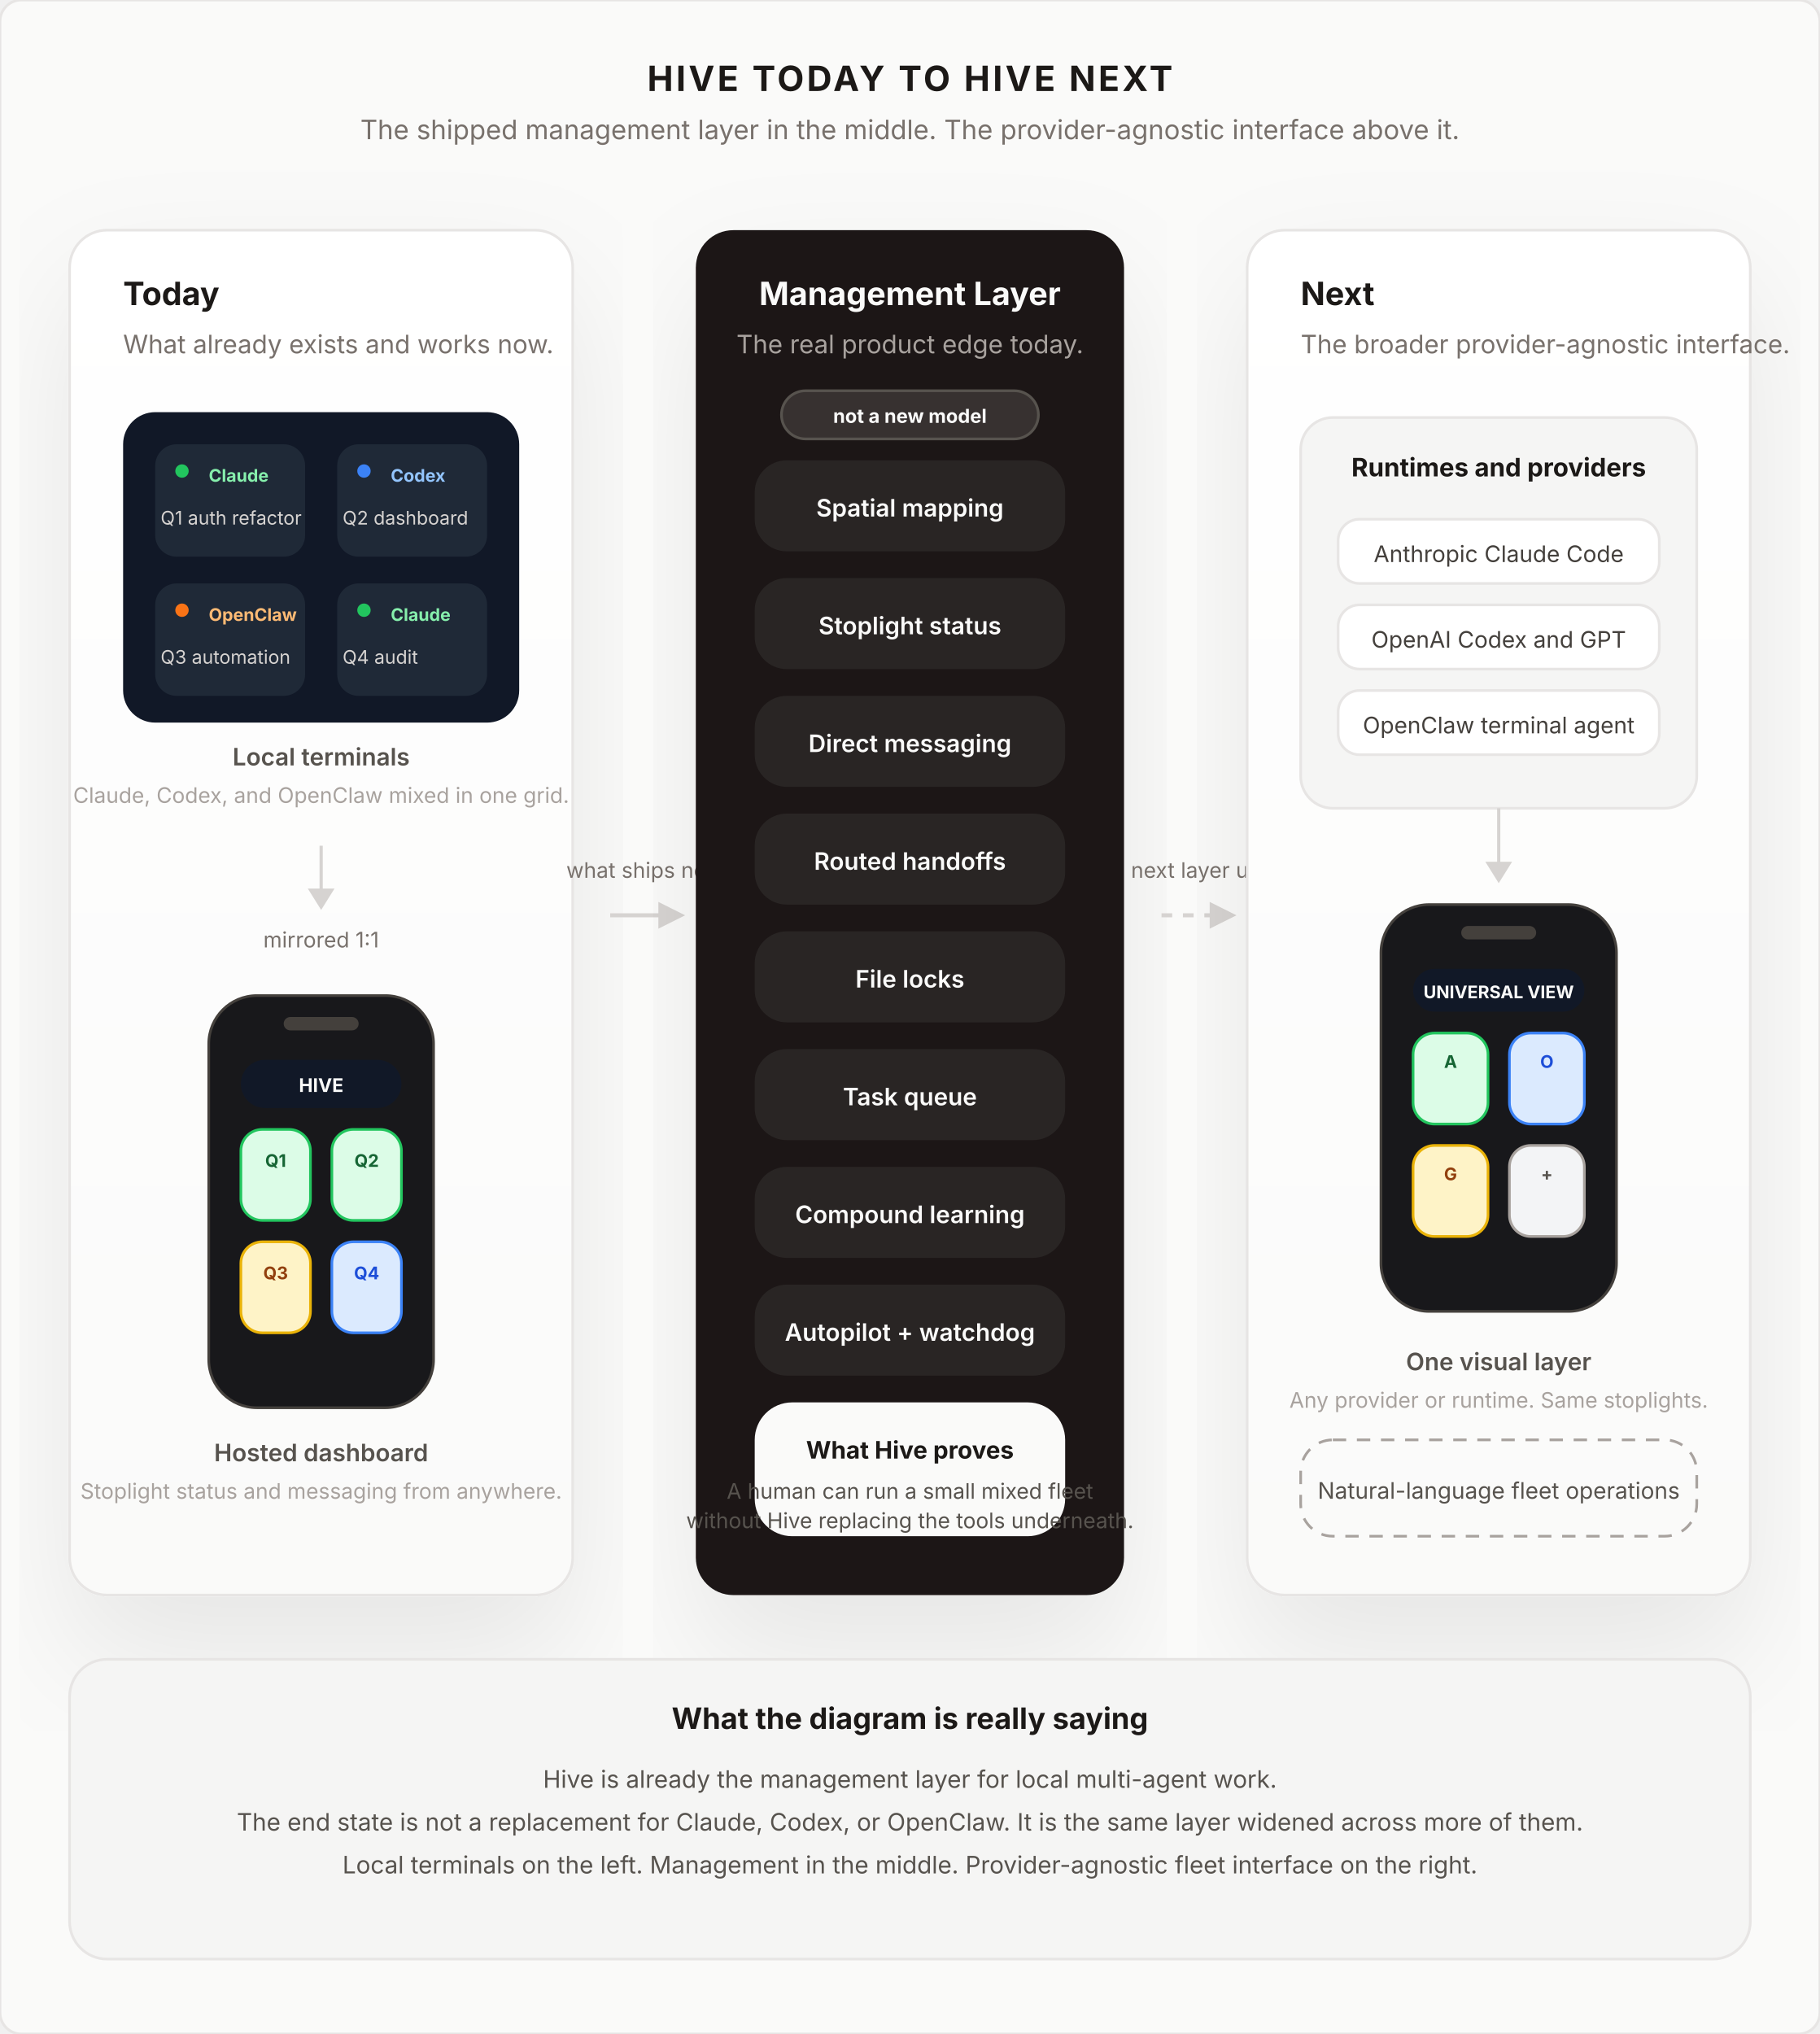
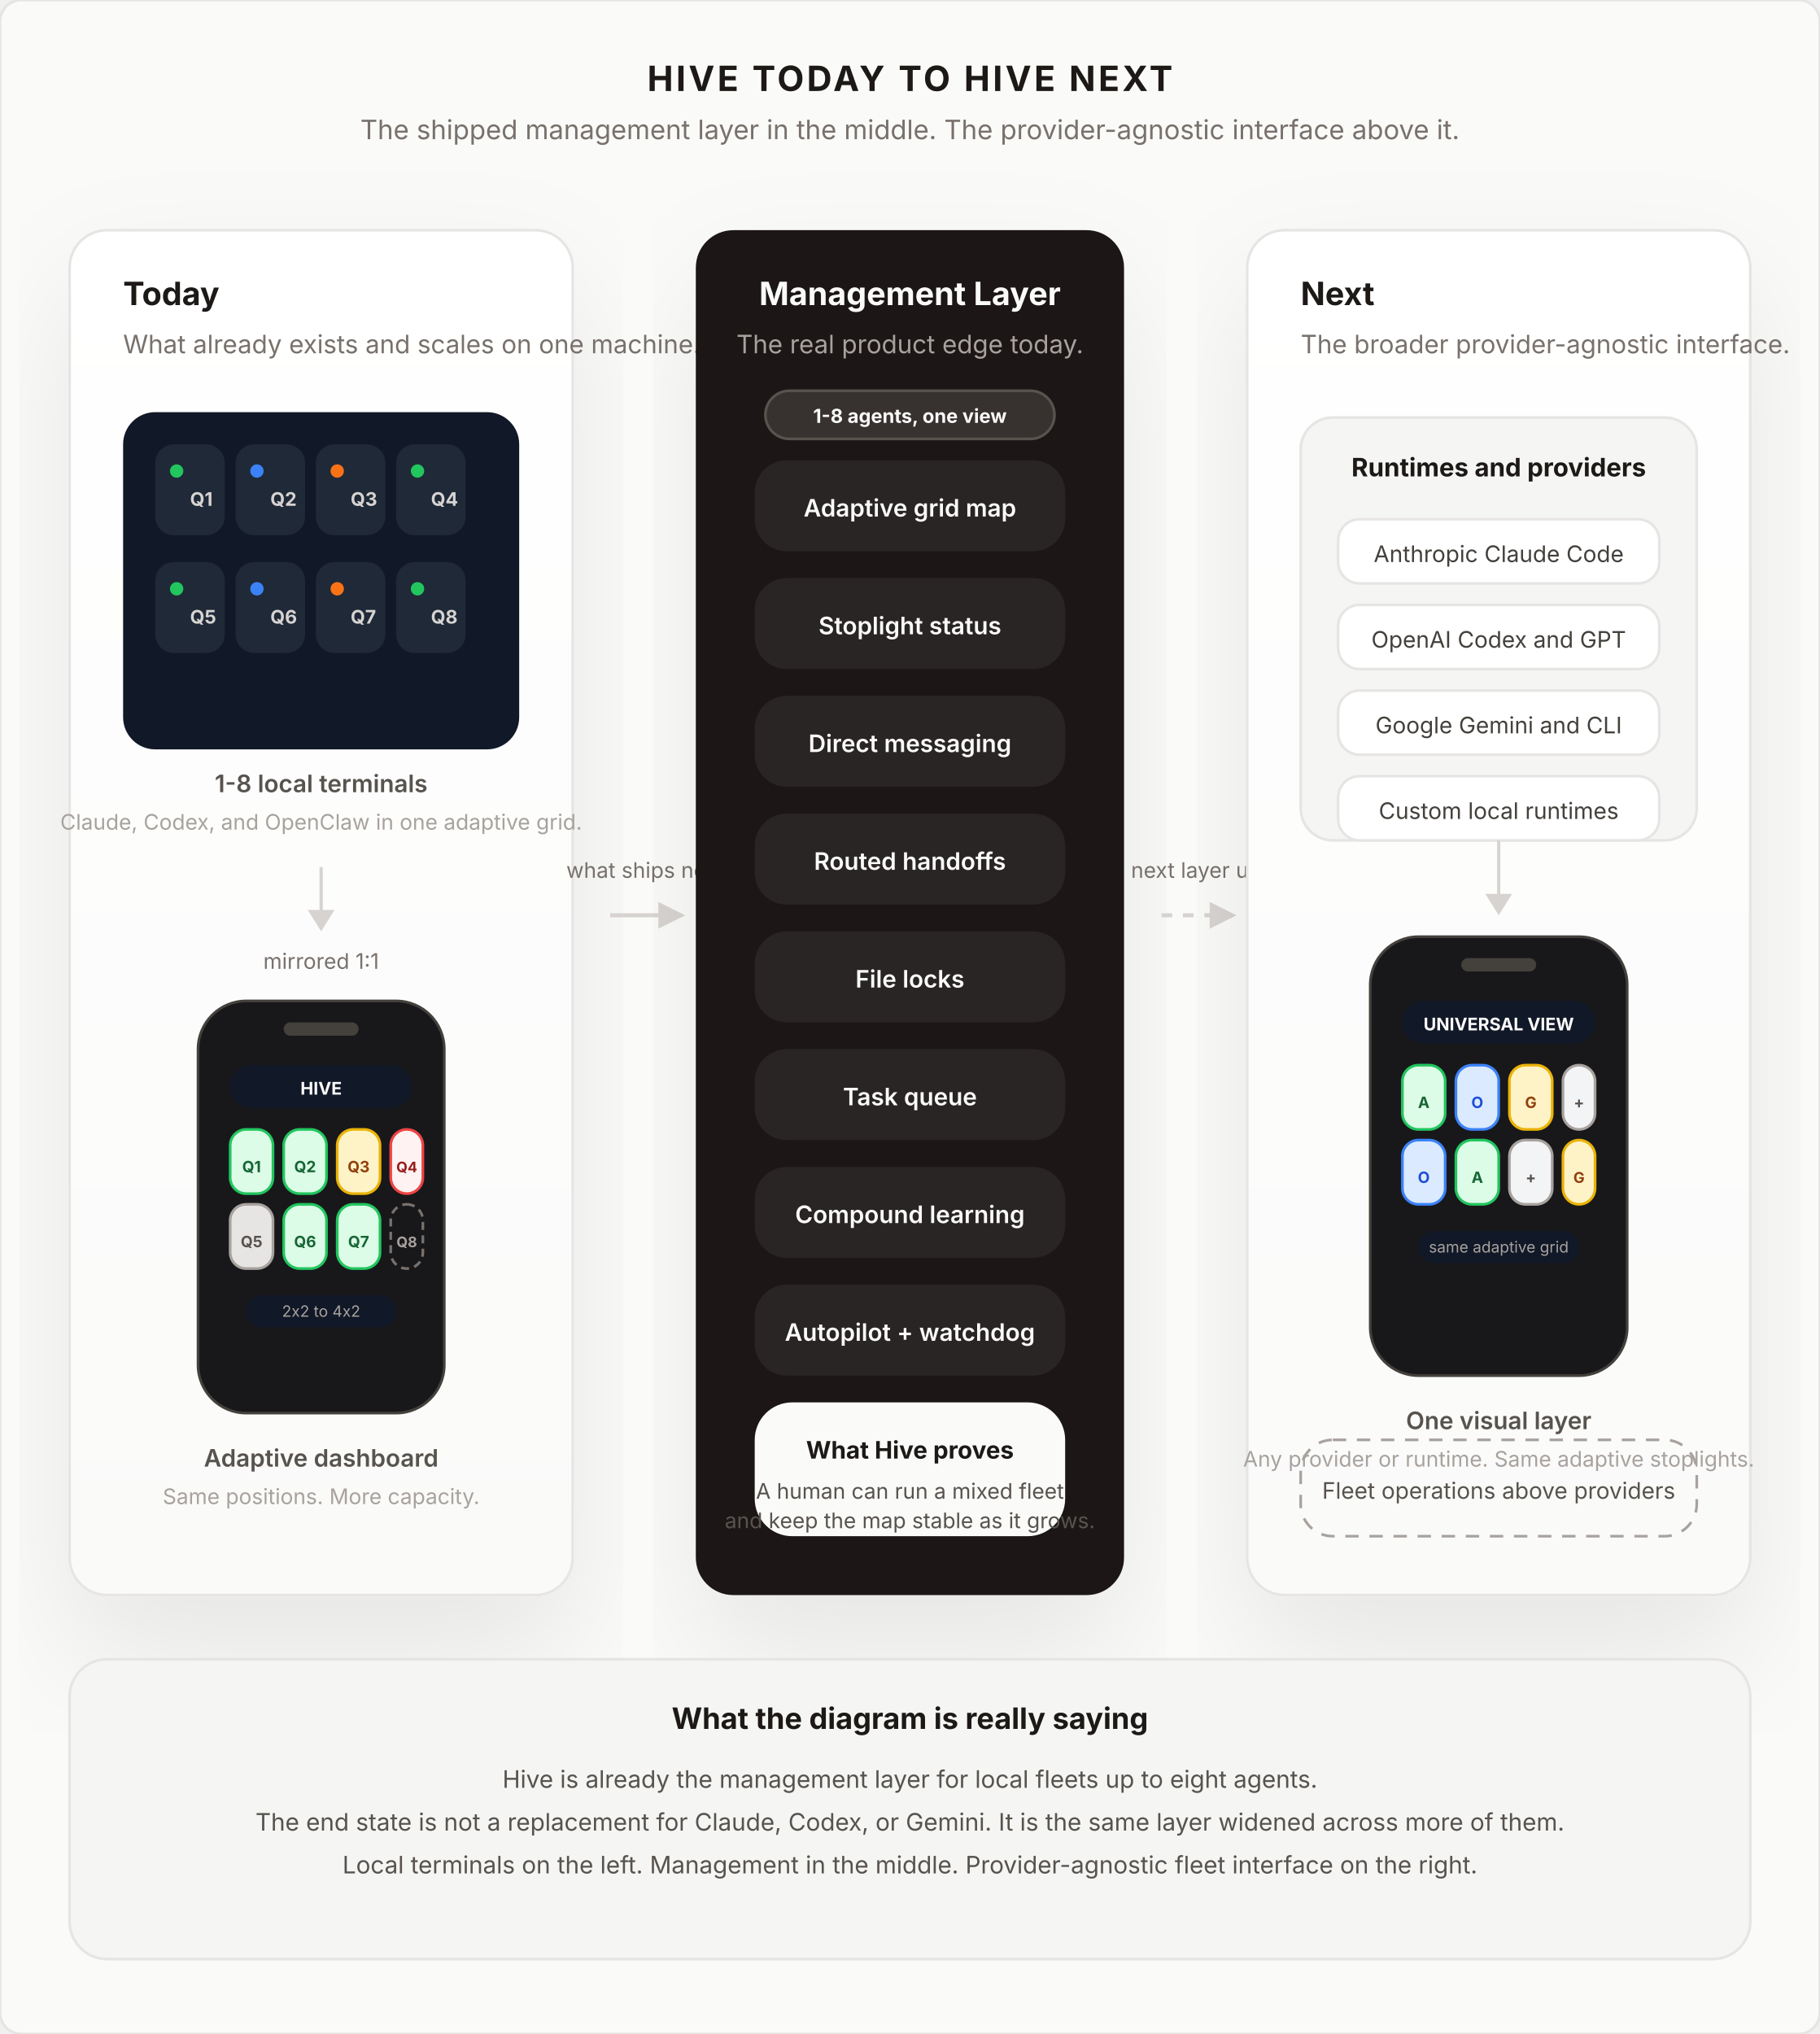
<svg xmlns="http://www.w3.org/2000/svg" viewBox="0 0 680 760" fill="none">
  <defs>
    <filter id="shadow">
      <feDropShadow dx="0" dy="10" stdDeviation="18" flood-color="#000" flood-opacity="0.12" />
      <feDropShadow dx="0" dy="22" stdDeviation="24" flood-color="#000" flood-opacity="0.08" />
    </filter>
    <linearGradient id="soft" x1="0" y1="0" x2="0" y2="1">
      <stop offset="0%" stop-color="#ffffff" />
      <stop offset="100%" stop-color="#fafaf9" />
    </linearGradient>
  </defs>
  <style>
    text { font-family: -apple-system, BlinkMacSystemFont, 'Segoe UI', sans-serif; }
  </style>
  <rect width="680" height="760" rx="8" fill="#fafaf9" stroke="#e7e5e4" stroke-width="1" />
  <text x="340" y="34" text-anchor="middle" font-size="13" font-weight="700" fill="#1c1917" letter-spacing="0.08em">HIVE TODAY TO HIVE NEXT</text>
  <text x="340" y="52" text-anchor="middle" font-size="10" fill="#78716c">The shipped management layer in the middle. The provider-agnostic interface above it.</text>
  <rect x="26" y="86" width="188" height="510" rx="14" fill="url(#soft)" stroke="#e7e5e4" stroke-width="1" filter="url(#shadow)" />
  <text x="46" y="114" font-size="12" font-weight="700" fill="#1c1917">Today</text>
-   <text x="46" y="132" font-size="9.5" fill="#78716c">What already exists and works now.</text>
-   <rect x="46" y="154" width="148" height="116" rx="12" fill="#111827" />
-   <rect x="58" y="166" width="56" height="42" rx="8" fill="#1f2937" />
-   <circle cx="68" cy="176" r="2.5" fill="#22c55e" />
-   <text x="78" y="180" font-size="6.5" font-weight="700" fill="#86efac">Claude</text>
-   <text x="60" y="196" font-size="7" fill="#d6d3d1">Q1 auth refactor</text>
-   <rect x="126" y="166" width="56" height="42" rx="8" fill="#1f2937" />
-   <circle cx="136" cy="176" r="2.5" fill="#3b82f6" />
-   <text x="146" y="180" font-size="6.5" font-weight="700" fill="#93c5fd">Codex</text>
-   <text x="128" y="196" font-size="7" fill="#d6d3d1">Q2 dashboard</text>
-   <rect x="58" y="218" width="56" height="42" rx="8" fill="#1f2937" />
-   <circle cx="68" cy="228" r="2.5" fill="#f97316" />
-   <text x="78" y="232" font-size="6.5" font-weight="700" fill="#fdba74">OpenClaw</text>
-   <text x="60" y="248" font-size="7" fill="#d6d3d1">Q3 automation</text>
-   <rect x="126" y="218" width="56" height="42" rx="8" fill="#1f2937" />
-   <circle cx="136" cy="228" r="2.5" fill="#22c55e" />
-   <text x="146" y="232" font-size="6.5" font-weight="700" fill="#86efac">Claude</text>
-   <text x="128" y="248" font-size="7" fill="#d6d3d1">Q4 audit</text>
-   <text x="120" y="286" text-anchor="middle" font-size="9" font-weight="600" fill="#57534e">Local terminals</text>
-   <text x="120" y="300" text-anchor="middle" font-size="8" fill="#a8a29e">Claude, Codex, and OpenClaw mixed in one grid.</text>
-   <line x1="120" y1="316" x2="120" y2="336" stroke="#d6d3d1" stroke-width="1.2" />
-   <polygon points="115,332 120,340 125,332" fill="#d6d3d1" />
-   <text x="120" y="354" text-anchor="middle" font-size="8" fill="#78716c">mirrored 1:1</text>
-   <rect x="78" y="372" width="84" height="154" rx="18" fill="#18181b" stroke="#44403c" stroke-width="1" />
-   <rect x="106" y="380" width="28" height="5" rx="2.5" fill="#44403c" />
-   <rect x="90" y="396" width="60" height="18" rx="9" fill="#111827" />
-   <text x="120" y="408" text-anchor="middle" font-size="7" font-weight="700" fill="#fafaf9">HIVE</text>
-   <rect x="90" y="422" width="26" height="34" rx="8" fill="#dcfce7" stroke="#22c55e" stroke-width="1" />
-   <text x="103" y="436" text-anchor="middle" font-size="6.5" font-weight="700" fill="#166534">Q1</text>
-   <rect x="124" y="422" width="26" height="34" rx="8" fill="#dcfce7" stroke="#22c55e" stroke-width="1" />
-   <text x="137" y="436" text-anchor="middle" font-size="6.5" font-weight="700" fill="#166534">Q2</text>
-   <rect x="90" y="464" width="26" height="34" rx="8" fill="#fef3c7" stroke="#eab308" stroke-width="1" />
-   <text x="103" y="478" text-anchor="middle" font-size="6.5" font-weight="700" fill="#92400e">Q3</text>
-   <rect x="124" y="464" width="26" height="34" rx="8" fill="#dbeafe" stroke="#3b82f6" stroke-width="1" />
-   <text x="137" y="478" text-anchor="middle" font-size="6.5" font-weight="700" fill="#1d4ed8">Q4</text>
-   <text x="120" y="546" text-anchor="middle" font-size="9" font-weight="600" fill="#57534e">Hosted dashboard</text>
-   <text x="120" y="560" text-anchor="middle" font-size="8" fill="#a8a29e">Stoplight status and messaging from anywhere.</text>
+   <text x="46" y="132" font-size="9.5" fill="#78716c">What already exists and scales on one machine.</text>
+   <rect x="46" y="154" width="148" height="126" rx="12" fill="#111827" />
+   <rect x="58" y="166" width="26" height="34" rx="7" fill="#1f2937" />
+   <circle cx="66" cy="176" r="2.5" fill="#22c55e" />
+   <text x="71" y="189" font-size="7" font-weight="700" fill="#d6d3d1">Q1</text>
+   <rect x="88" y="166" width="26" height="34" rx="7" fill="#1f2937" />
+   <circle cx="96" cy="176" r="2.5" fill="#3b82f6" />
+   <text x="101" y="189" font-size="7" font-weight="700" fill="#d6d3d1">Q2</text>
+   <rect x="118" y="166" width="26" height="34" rx="7" fill="#1f2937" />
+   <circle cx="126" cy="176" r="2.5" fill="#f97316" />
+   <text x="131" y="189" font-size="7" font-weight="700" fill="#d6d3d1">Q3</text>
+   <rect x="148" y="166" width="26" height="34" rx="7" fill="#1f2937" />
+   <circle cx="156" cy="176" r="2.5" fill="#22c55e" />
+   <text x="161" y="189" font-size="7" font-weight="700" fill="#d6d3d1">Q4</text>
+   <rect x="58" y="210" width="26" height="34" rx="7" fill="#1f2937" />
+   <circle cx="66" cy="220" r="2.5" fill="#22c55e" />
+   <text x="71" y="233" font-size="7" font-weight="700" fill="#d6d3d1">Q5</text>
+   <rect x="88" y="210" width="26" height="34" rx="7" fill="#1f2937" />
+   <circle cx="96" cy="220" r="2.5" fill="#3b82f6" />
+   <text x="101" y="233" font-size="7" font-weight="700" fill="#d6d3d1">Q6</text>
+   <rect x="118" y="210" width="26" height="34" rx="7" fill="#1f2937" />
+   <circle cx="126" cy="220" r="2.5" fill="#f97316" />
+   <text x="131" y="233" font-size="7" font-weight="700" fill="#d6d3d1">Q7</text>
+   <rect x="148" y="210" width="26" height="34" rx="7" fill="#1f2937" />
+   <circle cx="156" cy="220" r="2.5" fill="#22c55e" />
+   <text x="161" y="233" font-size="7" font-weight="700" fill="#d6d3d1">Q8</text>
+   <text x="120" y="296" text-anchor="middle" font-size="9" font-weight="600" fill="#57534e">1-8 local terminals</text>
+   <text x="120" y="310" text-anchor="middle" font-size="8" fill="#a8a29e">Claude, Codex, and OpenClaw in one adaptive grid.</text>
+   <line x1="120" y1="324" x2="120" y2="344" stroke="#d6d3d1" stroke-width="1.2" />
+   <polygon points="115,340 120,348 125,340" fill="#d6d3d1" />
+   <text x="120" y="362" text-anchor="middle" font-size="8" fill="#78716c">mirrored 1:1</text>
+   <rect x="74" y="374" width="92" height="154" rx="18" fill="#18181b" stroke="#44403c" stroke-width="1" />
+   <rect x="106" y="382" width="28" height="5" rx="2.5" fill="#44403c" />
+   <rect x="86" y="398" width="68" height="16" rx="8" fill="#111827" />
+   <text x="120" y="409" text-anchor="middle" font-size="6.5" font-weight="700" fill="#fafaf9">HIVE</text>
+   <rect x="86" y="422" width="16" height="24" rx="6" fill="#dcfce7" stroke="#22c55e" stroke-width="1" />
+   <text x="94" y="438" text-anchor="middle" font-size="5.8" font-weight="700" fill="#166534">Q1</text>
+   <rect x="106" y="422" width="16" height="24" rx="6" fill="#dcfce7" stroke="#22c55e" stroke-width="1" />
+   <text x="114" y="438" text-anchor="middle" font-size="5.8" font-weight="700" fill="#166534">Q2</text>
+   <rect x="126" y="422" width="16" height="24" rx="6" fill="#fef3c7" stroke="#eab308" stroke-width="1" />
+   <text x="134" y="438" text-anchor="middle" font-size="5.8" font-weight="700" fill="#92400e">Q3</text>
+   <rect x="146" y="422" width="12" height="24" rx="6" fill="#fef2f2" stroke="#ef4444" stroke-width="1" />
+   <text x="152" y="438" text-anchor="middle" font-size="5.4" font-weight="700" fill="#991b1b">Q4</text>
+   <rect x="86" y="450" width="16" height="24" rx="6" fill="#e7e5e4" stroke="#a8a29e" stroke-width="1" />
+   <text x="94" y="466" text-anchor="middle" font-size="5.8" font-weight="700" fill="#57534e">Q5</text>
+   <rect x="106" y="450" width="16" height="24" rx="6" fill="#dcfce7" stroke="#22c55e" stroke-width="1" />
+   <text x="114" y="466" text-anchor="middle" font-size="5.8" font-weight="700" fill="#166534">Q6</text>
+   <rect x="126" y="450" width="16" height="24" rx="6" fill="#dcfce7" stroke="#22c55e" stroke-width="1" />
+   <text x="134" y="466" text-anchor="middle" font-size="5.8" font-weight="700" fill="#166534">Q7</text>
+   <rect x="146" y="450" width="12" height="24" rx="6" fill="none" stroke="#78716c" stroke-width="1" stroke-dasharray="3 2" />
+   <text x="152" y="466" text-anchor="middle" font-size="5.4" font-weight="700" fill="#a8a29e">Q8</text>
+   <rect x="92" y="484" width="56" height="12" rx="6" fill="#111827" />
+   <text x="120" y="492" text-anchor="middle" font-size="5.8" fill="#a8a29e">2x2 to 4x2</text>
+   <text x="120" y="548" text-anchor="middle" font-size="9" font-weight="600" fill="#57534e">Adaptive dashboard</text>
+   <text x="120" y="562" text-anchor="middle" font-size="8" fill="#a8a29e">Same positions. More capacity.</text>
  <line x1="228" y1="342" x2="250" y2="342" stroke="#d6d3d1" stroke-width="1.5" />
  <polygon points="246,337 256,342 246,347" fill="#d6d3d1" />
  <text x="241" y="328" text-anchor="middle" font-size="8" fill="#78716c">what ships now</text>
  <rect x="260" y="86" width="160" height="510" rx="14" fill="#1c1917" filter="url(#shadow)" />
  <text x="340" y="114" text-anchor="middle" font-size="12" font-weight="700" fill="#fafaf9">Management Layer</text>
  <text x="340" y="132" text-anchor="middle" font-size="9.5" fill="#a8a29e">The real product edge today.</text>
-   <rect x="292" y="146" width="96" height="18" rx="9" fill="#fafaf9" fill-opacity="0.12" stroke="#57534e" stroke-width="1" />
-   <text x="340" y="158" text-anchor="middle" font-size="7.2" font-weight="700" fill="#fafaf9">not a new model</text>
+   <rect x="286" y="146" width="108" height="18" rx="9" fill="#fafaf9" fill-opacity="0.12" stroke="#57534e" stroke-width="1" />
+   <text x="340" y="158" text-anchor="middle" font-size="7.2" font-weight="700" fill="#fafaf9">1-8 agents, one view</text>
  <rect x="282" y="172" width="116" height="34" rx="12" fill="#292524" />
-   <text x="340" y="193" text-anchor="middle" font-size="9" font-weight="600" fill="#fafaf9">Spatial mapping</text>
+   <text x="340" y="193" text-anchor="middle" font-size="9" font-weight="600" fill="#fafaf9">Adaptive grid map</text>
  <rect x="282" y="216" width="116" height="34" rx="12" fill="#292524" />
  <text x="340" y="237" text-anchor="middle" font-size="9" font-weight="600" fill="#fafaf9">Stoplight status</text>
  <rect x="282" y="260" width="116" height="34" rx="12" fill="#292524" />
  <text x="340" y="281" text-anchor="middle" font-size="9" font-weight="600" fill="#fafaf9">Direct messaging</text>
  <rect x="282" y="304" width="116" height="34" rx="12" fill="#292524" />
  <text x="340" y="325" text-anchor="middle" font-size="9" font-weight="600" fill="#fafaf9">Routed handoffs</text>
  <rect x="282" y="348" width="116" height="34" rx="12" fill="#292524" />
  <text x="340" y="369" text-anchor="middle" font-size="9" font-weight="600" fill="#fafaf9">File locks</text>
  <rect x="282" y="392" width="116" height="34" rx="12" fill="#292524" />
  <text x="340" y="413" text-anchor="middle" font-size="9" font-weight="600" fill="#fafaf9">Task queue</text>
  <rect x="282" y="436" width="116" height="34" rx="12" fill="#292524" />
  <text x="340" y="457" text-anchor="middle" font-size="9" font-weight="600" fill="#fafaf9">Compound learning</text>
  <rect x="282" y="480" width="116" height="34" rx="12" fill="#292524" />
  <text x="340" y="501" text-anchor="middle" font-size="9" font-weight="600" fill="#fafaf9">Autopilot + watchdog</text>
  <rect x="282" y="524" width="116" height="50" rx="14" fill="#fafaf9" />
  <text x="340" y="545" text-anchor="middle" font-size="9" font-weight="700" fill="#1c1917">What Hive proves</text>
-   <text x="340" y="560" text-anchor="middle" font-size="8" fill="#57534e">A human can run a small mixed fleet</text>
-   <text x="340" y="571" text-anchor="middle" font-size="8" fill="#57534e">without Hive replacing the tools underneath.</text>
+   <text x="340" y="560" text-anchor="middle" font-size="8" fill="#57534e">A human can run a mixed fleet</text>
+   <text x="340" y="571" text-anchor="middle" font-size="8" fill="#57534e">and keep the map stable as it grows.</text>
  <line x1="434" y1="342" x2="456" y2="342" stroke="#d6d3d1" stroke-width="1.5" stroke-dasharray="4 4" />
  <polygon points="452,337 462,342 452,347" fill="#d6d3d1" />
  <text x="447" y="328" text-anchor="middle" font-size="8" fill="#78716c">next layer up</text>
  <rect x="466" y="86" width="188" height="510" rx="14" fill="url(#soft)" stroke="#e7e5e4" stroke-width="1" filter="url(#shadow)" />
  <text x="486" y="114" font-size="12" font-weight="700" fill="#1c1917">Next</text>
  <text x="486" y="132" font-size="9.5" fill="#78716c">The broader provider-agnostic interface.</text>
-   <rect x="486" y="156" width="148" height="146" rx="12" fill="#f5f5f4" stroke="#e7e5e4" stroke-width="1" />
+   <rect x="486" y="156" width="148" height="158" rx="12" fill="#f5f5f4" stroke="#e7e5e4" stroke-width="1" />
  <text x="560" y="178" text-anchor="middle" font-size="9.5" font-weight="700" fill="#1c1917">Runtimes and providers</text>
  <rect x="500" y="194" width="120" height="24" rx="8" fill="#ffffff" stroke="#e7e5e4" stroke-width="1" />
  <text x="560" y="210" text-anchor="middle" font-size="8.5" fill="#44403c">Anthropic  Claude Code</text>
  <rect x="500" y="226" width="120" height="24" rx="8" fill="#ffffff" stroke="#e7e5e4" stroke-width="1" />
  <text x="560" y="242" text-anchor="middle" font-size="8.5" fill="#44403c">OpenAI  Codex and GPT</text>
  <rect x="500" y="258" width="120" height="24" rx="8" fill="#ffffff" stroke="#e7e5e4" stroke-width="1" />
-   <text x="560" y="274" text-anchor="middle" font-size="8.5" fill="#44403c">OpenClaw  terminal agent</text>
-   <line x1="560" y1="302" x2="560" y2="326" stroke="#d6d3d1" stroke-width="1.2" />
-   <polygon points="555,322 560,330 565,322" fill="#d6d3d1" />
-   <rect x="516" y="338" width="88" height="152" rx="18" fill="#18181b" stroke="#44403c" stroke-width="1" />
-   <rect x="546" y="346" width="28" height="5" rx="2.5" fill="#44403c" />
-   <rect x="528" y="362" width="64" height="16" rx="8" fill="#111827" />
-   <text x="560" y="373" text-anchor="middle" font-size="6.5" font-weight="700" fill="#fafaf9">UNIVERSAL VIEW</text>
-   <rect x="528" y="386" width="28" height="34" rx="8" fill="#dcfce7" stroke="#22c55e" stroke-width="1" />
-   <text x="542" y="399" text-anchor="middle" font-size="6.5" font-weight="700" fill="#166534">A</text>
-   <rect x="564" y="386" width="28" height="34" rx="8" fill="#dbeafe" stroke="#3b82f6" stroke-width="1" />
-   <text x="578" y="399" text-anchor="middle" font-size="6.5" font-weight="700" fill="#1d4ed8">O</text>
-   <rect x="528" y="428" width="28" height="34" rx="8" fill="#fef3c7" stroke="#eab308" stroke-width="1" />
-   <text x="542" y="441" text-anchor="middle" font-size="6.5" font-weight="700" fill="#92400e">G</text>
-   <rect x="564" y="428" width="28" height="34" rx="8" fill="#f3f4f6" stroke="#a8a29e" stroke-width="1" />
-   <text x="578" y="441" text-anchor="middle" font-size="6.5" font-weight="700" fill="#57534e">+</text>
-   <text x="560" y="512" text-anchor="middle" font-size="9" font-weight="600" fill="#57534e">One visual layer</text>
-   <text x="560" y="526" text-anchor="middle" font-size="8" fill="#a8a29e">Any provider or runtime. Same stoplights.</text>
+   <text x="560" y="274" text-anchor="middle" font-size="8.5" fill="#44403c">Google  Gemini and CLI</text>
+   <rect x="500" y="290" width="120" height="24" rx="8" fill="#ffffff" stroke="#e7e5e4" stroke-width="1" />
+   <text x="560" y="306" text-anchor="middle" font-size="8.5" fill="#44403c">Custom  local runtimes</text>
+   <line x1="560" y1="314" x2="560" y2="338" stroke="#d6d3d1" stroke-width="1.2" />
+   <polygon points="555,334 560,342 565,334" fill="#d6d3d1" />
+   <rect x="512" y="350" width="96" height="164" rx="18" fill="#18181b" stroke="#44403c" stroke-width="1" />
+   <rect x="546" y="358" width="28" height="5" rx="2.5" fill="#44403c" />
+   <rect x="524" y="374" width="72" height="16" rx="8" fill="#111827" />
+   <text x="560" y="385" text-anchor="middle" font-size="6.5" font-weight="700" fill="#fafaf9">UNIVERSAL VIEW</text>
+   <rect x="524" y="398" width="16" height="24" rx="6" fill="#dcfce7" stroke="#22c55e" stroke-width="1" />
+   <text x="532" y="414" text-anchor="middle" font-size="5.8" font-weight="700" fill="#166534">A</text>
+   <rect x="544" y="398" width="16" height="24" rx="6" fill="#dbeafe" stroke="#3b82f6" stroke-width="1" />
+   <text x="552" y="414" text-anchor="middle" font-size="5.8" font-weight="700" fill="#1d4ed8">O</text>
+   <rect x="564" y="398" width="16" height="24" rx="6" fill="#fef3c7" stroke="#eab308" stroke-width="1" />
+   <text x="572" y="414" text-anchor="middle" font-size="5.8" font-weight="700" fill="#92400e">G</text>
+   <rect x="584" y="398" width="12" height="24" rx="6" fill="#f3f4f6" stroke="#a8a29e" stroke-width="1" />
+   <text x="590" y="414" text-anchor="middle" font-size="5.8" font-weight="700" fill="#57534e">+</text>
+   <rect x="524" y="426" width="16" height="24" rx="6" fill="#dbeafe" stroke="#3b82f6" stroke-width="1" />
+   <text x="532" y="442" text-anchor="middle" font-size="5.8" font-weight="700" fill="#1d4ed8">O</text>
+   <rect x="544" y="426" width="16" height="24" rx="6" fill="#dcfce7" stroke="#22c55e" stroke-width="1" />
+   <text x="552" y="442" text-anchor="middle" font-size="5.8" font-weight="700" fill="#166534">A</text>
+   <rect x="564" y="426" width="16" height="24" rx="6" fill="#f3f4f6" stroke="#a8a29e" stroke-width="1" />
+   <text x="572" y="442" text-anchor="middle" font-size="5.8" font-weight="700" fill="#57534e">+</text>
+   <rect x="584" y="426" width="12" height="24" rx="6" fill="#fef3c7" stroke="#eab308" stroke-width="1" />
+   <text x="590" y="442" text-anchor="middle" font-size="5.6" font-weight="700" fill="#92400e">G</text>
+   <rect x="530" y="460" width="60" height="12" rx="6" fill="#111827" />
+   <text x="560" y="468" text-anchor="middle" font-size="5.8" fill="#a8a29e">same adaptive grid</text>
+   <text x="560" y="534" text-anchor="middle" font-size="9" font-weight="600" fill="#57534e">One visual layer</text>
+   <text x="560" y="548" text-anchor="middle" font-size="8" fill="#a8a29e">Any provider or runtime. Same adaptive stoplights.</text>
  <rect x="486" y="538" width="148" height="36" rx="12" fill="none" stroke="#a8a29e" stroke-width="1" stroke-dasharray="5 4" />
-   <text x="560" y="560" text-anchor="middle" font-size="8.5" fill="#57534e">Natural-language fleet operations</text>
+   <text x="560" y="560" text-anchor="middle" font-size="8.5" fill="#57534e">Fleet operations above providers</text>
  <rect x="26" y="620" width="628" height="112" rx="14" fill="#f5f5f4" stroke="#e7e5e4" stroke-width="1" />
  <text x="340" y="646" text-anchor="middle" font-size="11" font-weight="700" fill="#1c1917">What the diagram is really saying</text>
-   <text x="340" y="668" text-anchor="middle" font-size="9" fill="#57534e">Hive is already the management layer for local multi-agent work.</text>
-   <text x="340" y="684" text-anchor="middle" font-size="9" fill="#57534e">The end state is not a replacement for Claude, Codex, or OpenClaw. It is the same layer widened across more of them.</text>
+   <text x="340" y="668" text-anchor="middle" font-size="9" fill="#57534e">Hive is already the management layer for local fleets up to eight agents.</text>
+   <text x="340" y="684" text-anchor="middle" font-size="9" fill="#57534e">The end state is not a replacement for Claude, Codex, or Gemini. It is the same layer widened across more of them.</text>
  <text x="340" y="700" text-anchor="middle" font-size="9" fill="#57534e">Local terminals on the left. Management in the middle. Provider-agnostic fleet interface on the right.</text>
</svg>
